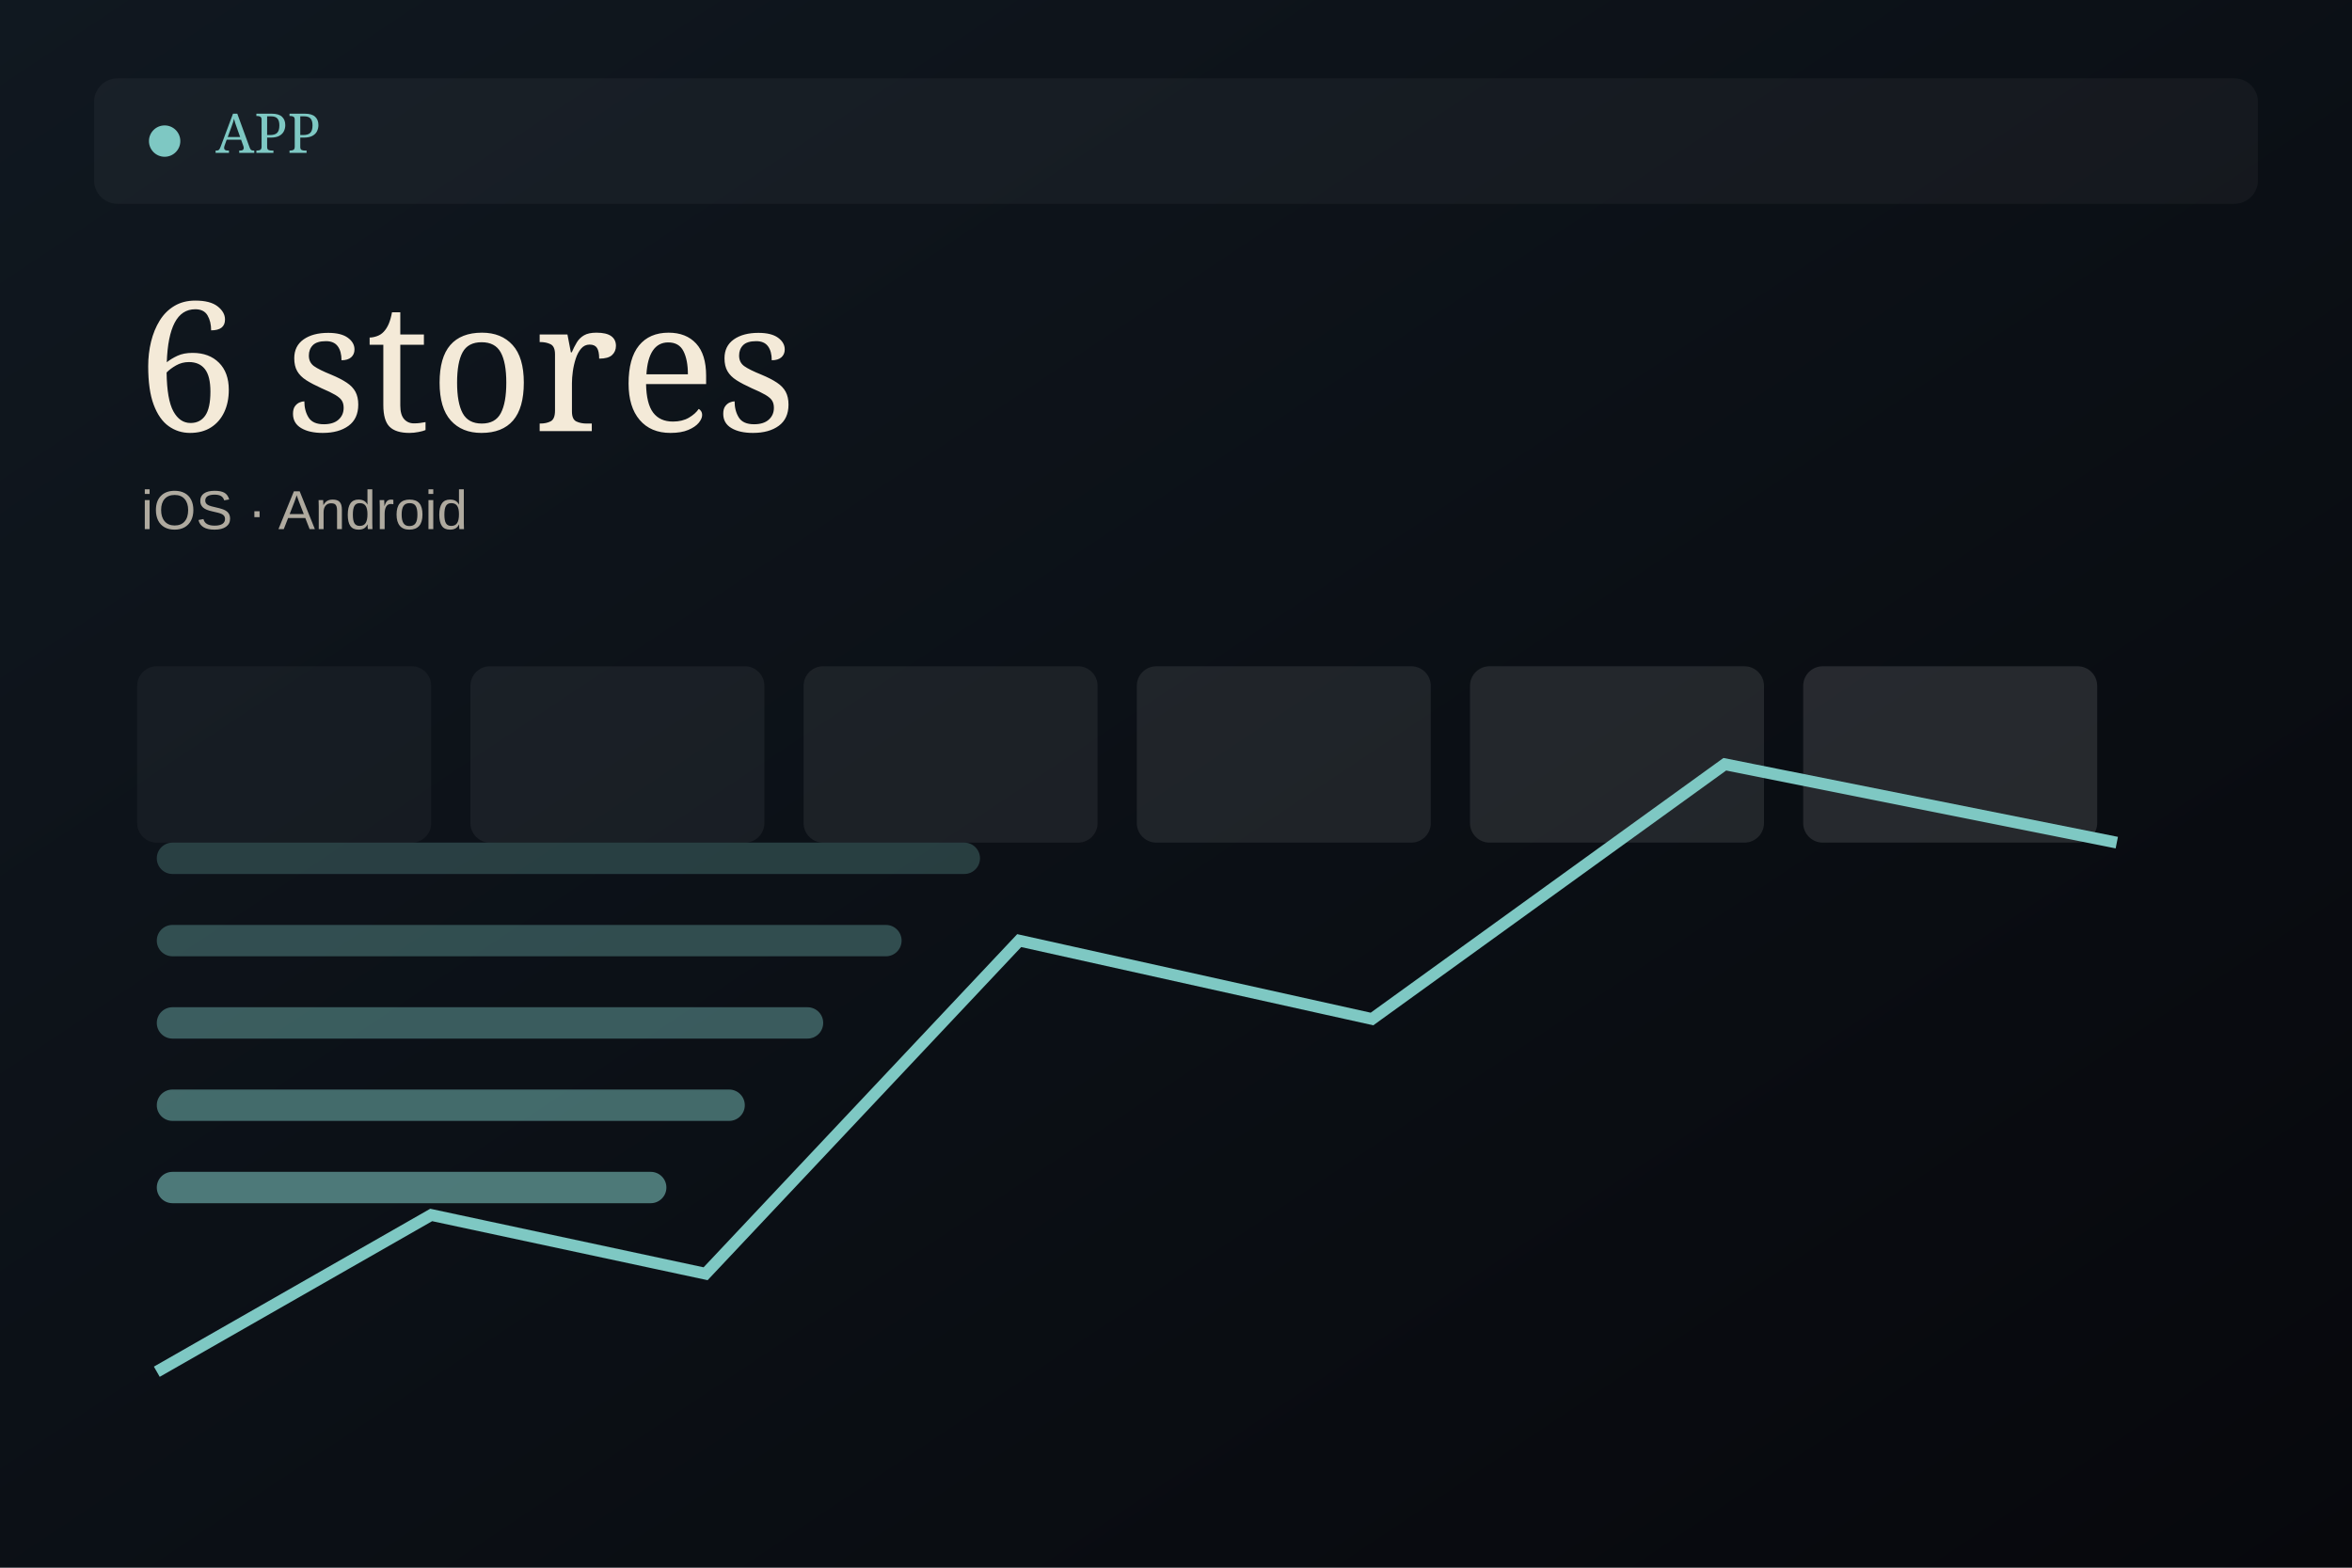
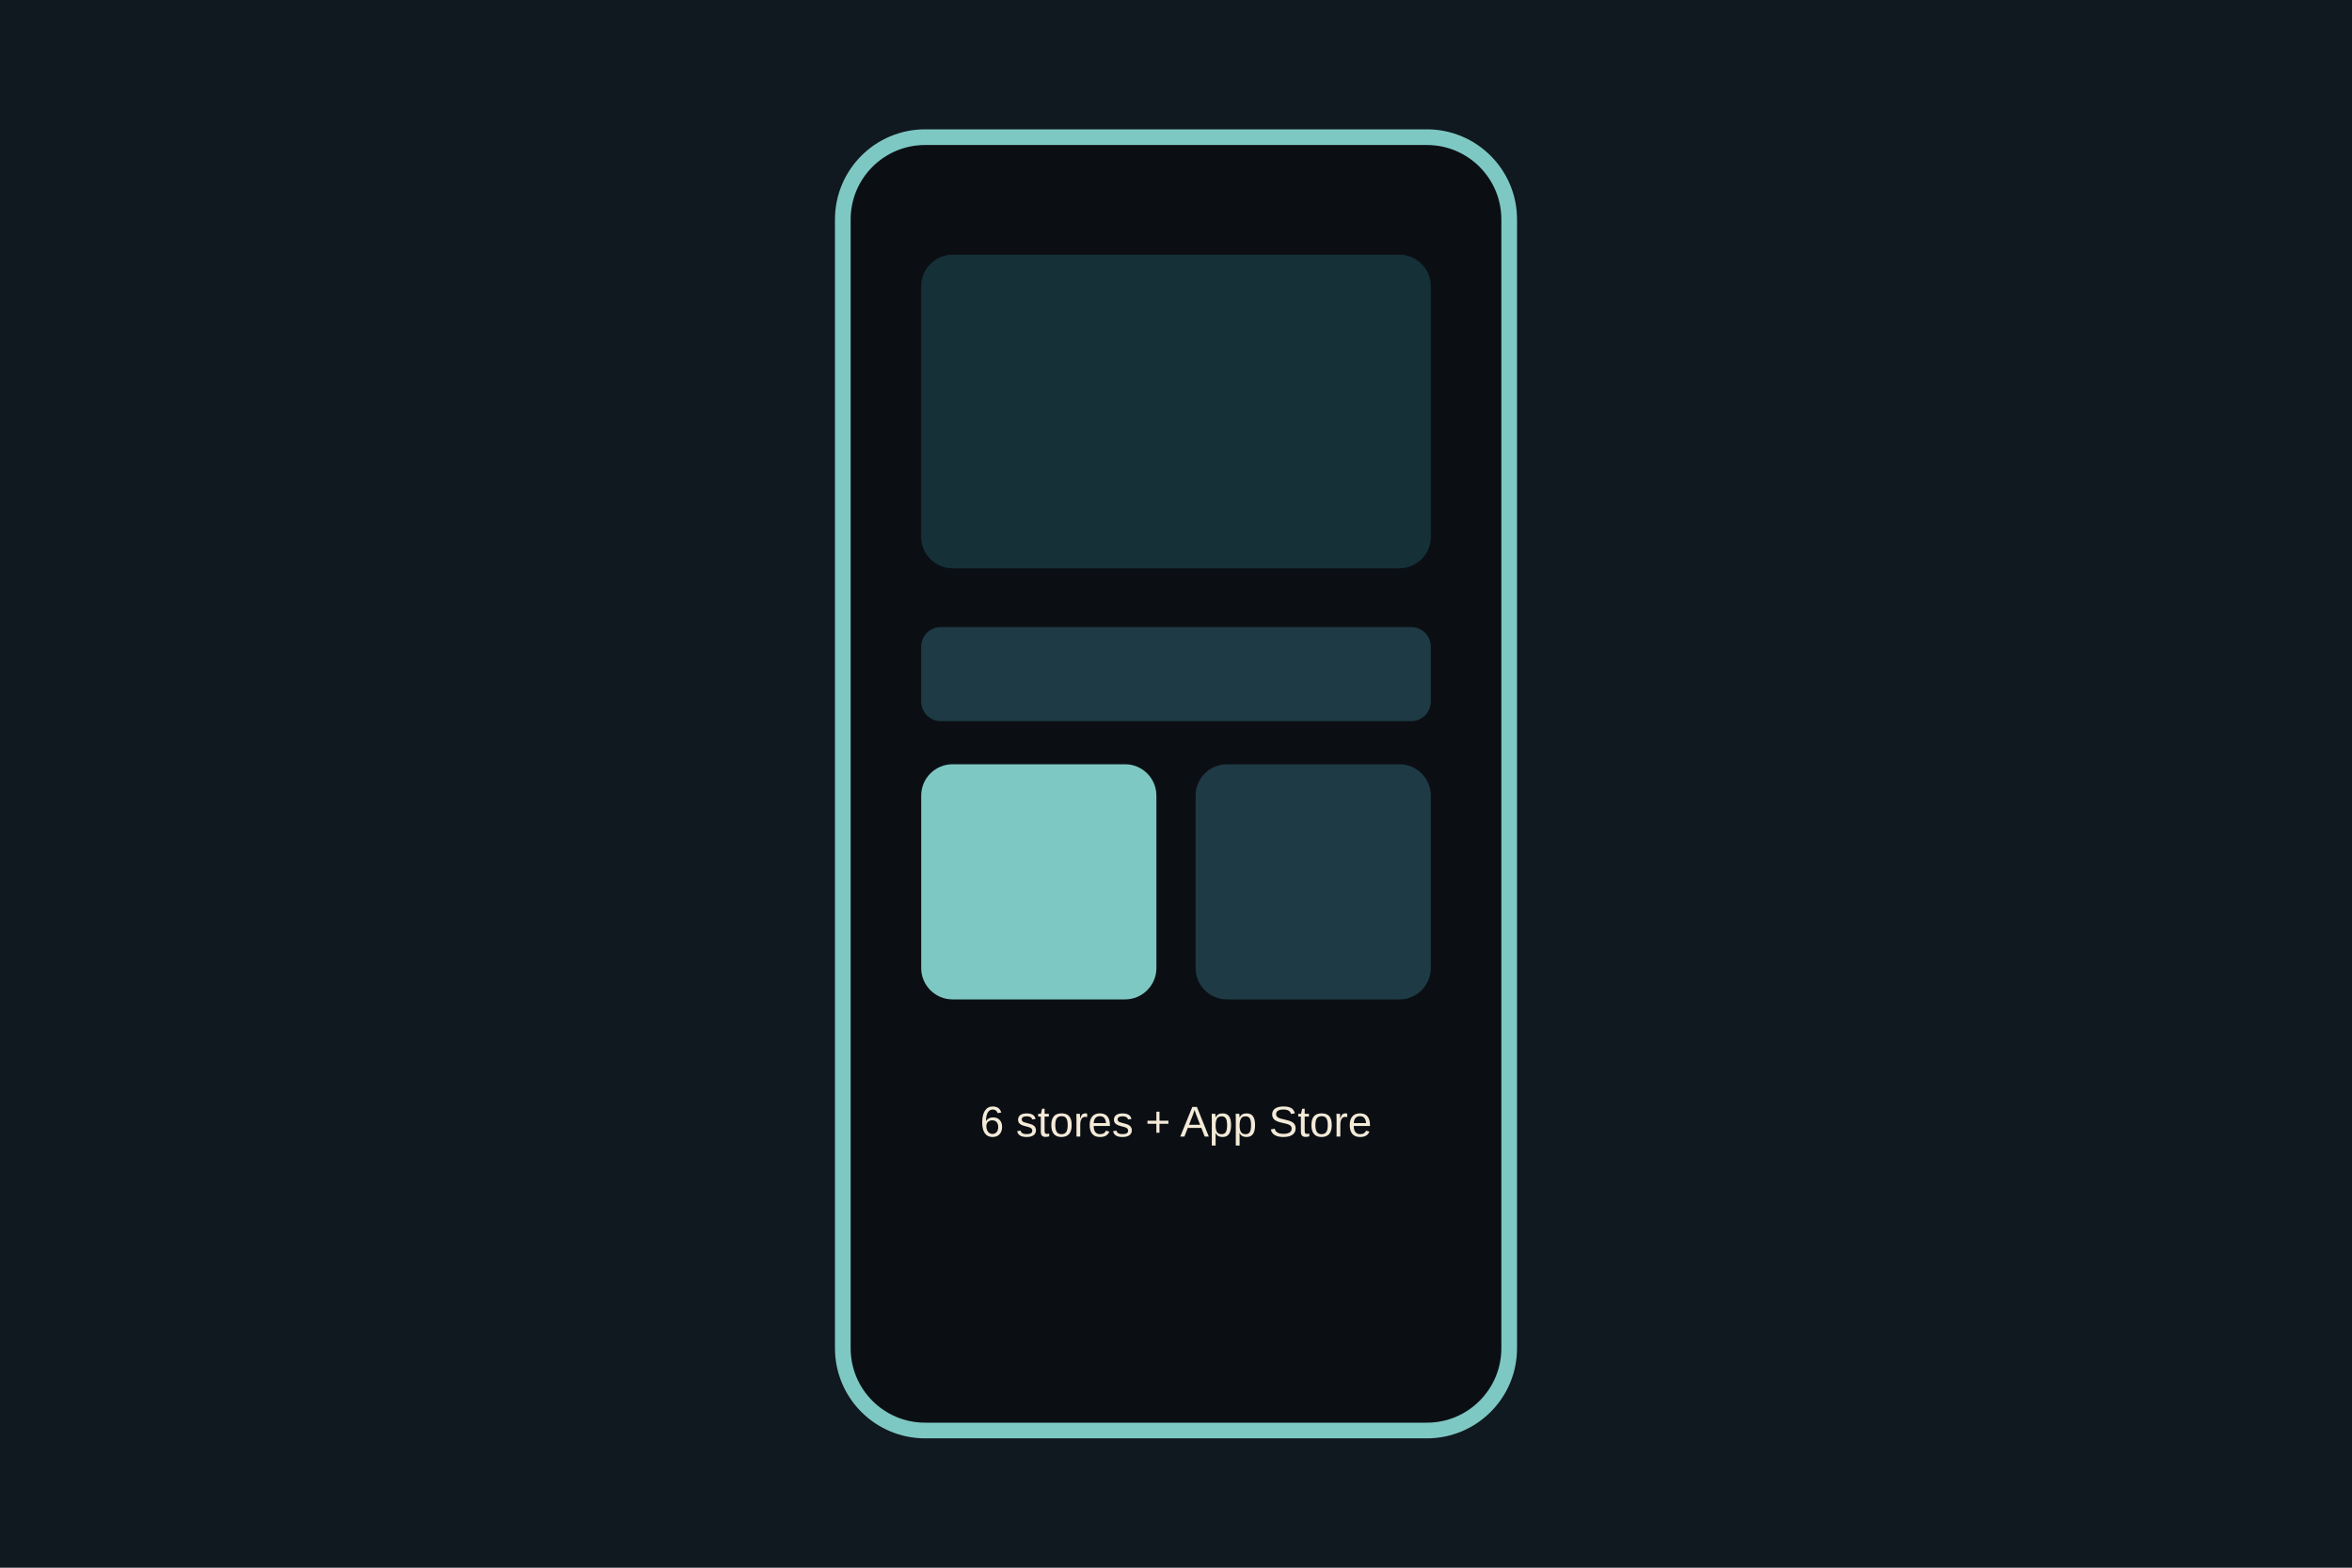
<svg xmlns="http://www.w3.org/2000/svg" viewBox="0 0 1200 800">
-   <defs>
-     <linearGradient id="g" x1="0" y1="0" x2="1" y2="1">
-       <stop offset="0" stop-color="#101820" />
-       <stop offset="1" stop-color="#07080c" />
-     </linearGradient>
-   </defs>
-   <rect width="1200" height="800" fill="url(#g)" />
-   <rect x="48" y="40" width="1104" height="64" rx="12" fill="#ffffff" fill-opacity="0.04" />
-   <circle cx="84" cy="72" r="8" fill="#7ec8c3" />
-   <text x="110" y="78" fill="#7ec8c3" font-family="Georgia,serif" font-size="28">APP</text>
-   <text x="70" y="220" fill="#f4ead8" font-family="Georgia,serif" font-size="92">6 stores</text>
-   <text x="72" y="270" fill="#f4ead8" fill-opacity="0.7" font-family="Arial,sans-serif" font-size="28">iOS · Android</text>
-   <rect x="70" y="340" width="150" height="90" rx="10" fill="#ffffff" fill-opacity="0.04" />
-   <rect x="240" y="340" width="150" height="90" rx="10" fill="#ffffff" fill-opacity="0.055" />
-   <rect x="410" y="340" width="150" height="90" rx="10" fill="#ffffff" fill-opacity="0.07" />
-   <rect x="580" y="340" width="150" height="90" rx="10" fill="#ffffff" fill-opacity="0.085" />
-   <rect x="750" y="340" width="150" height="90" rx="10" fill="#ffffff" fill-opacity="0.1" />
-   <rect x="920" y="340" width="150" height="90" rx="10" fill="#ffffff" fill-opacity="0.115" />
-   <polyline points="80,700 220,620 360,650 520,480 700,520 880,390 1080,430" fill="none" stroke="#7ec8c3" stroke-width="6" />
-   <rect x="80" y="430" width="420" height="16" rx="8" fill="#7ec8c3" fill-opacity="0.25" />
-   <rect x="80" y="472" width="380" height="16" rx="8" fill="#7ec8c3" fill-opacity="0.33" />
-   <rect x="80" y="514" width="340" height="16" rx="8" fill="#7ec8c3" fill-opacity="0.41" />
-   <rect x="80" y="556" width="300" height="16" rx="8" fill="#7ec8c3" fill-opacity="0.49" />
-   <rect x="80" y="598" width="260" height="16" rx="8" fill="#7ec8c3" fill-opacity="0.57" />
+   <rect width="1200" height="800" fill="#101820" />
+   <rect x="430" y="70" width="340" height="660" rx="42" fill="#0b0f14" stroke="#7ec8c3" stroke-width="8" />
+   <rect x="470" y="130" width="260" height="160" rx="16" fill="#163038" />
+   <rect x="470" y="320" width="260" height="48" rx="10" fill="#1e3a44" />
+   <rect x="470" y="390" width="120" height="120" rx="16" fill="#7ec8c3" />
+   <rect x="610" y="390" width="120" height="120" rx="16" fill="#1e3a44" />
+   <text x="500" y="580" fill="#f4ead8" font-family="Arial" font-size="22">6 stores + App Store</text>
</svg>
